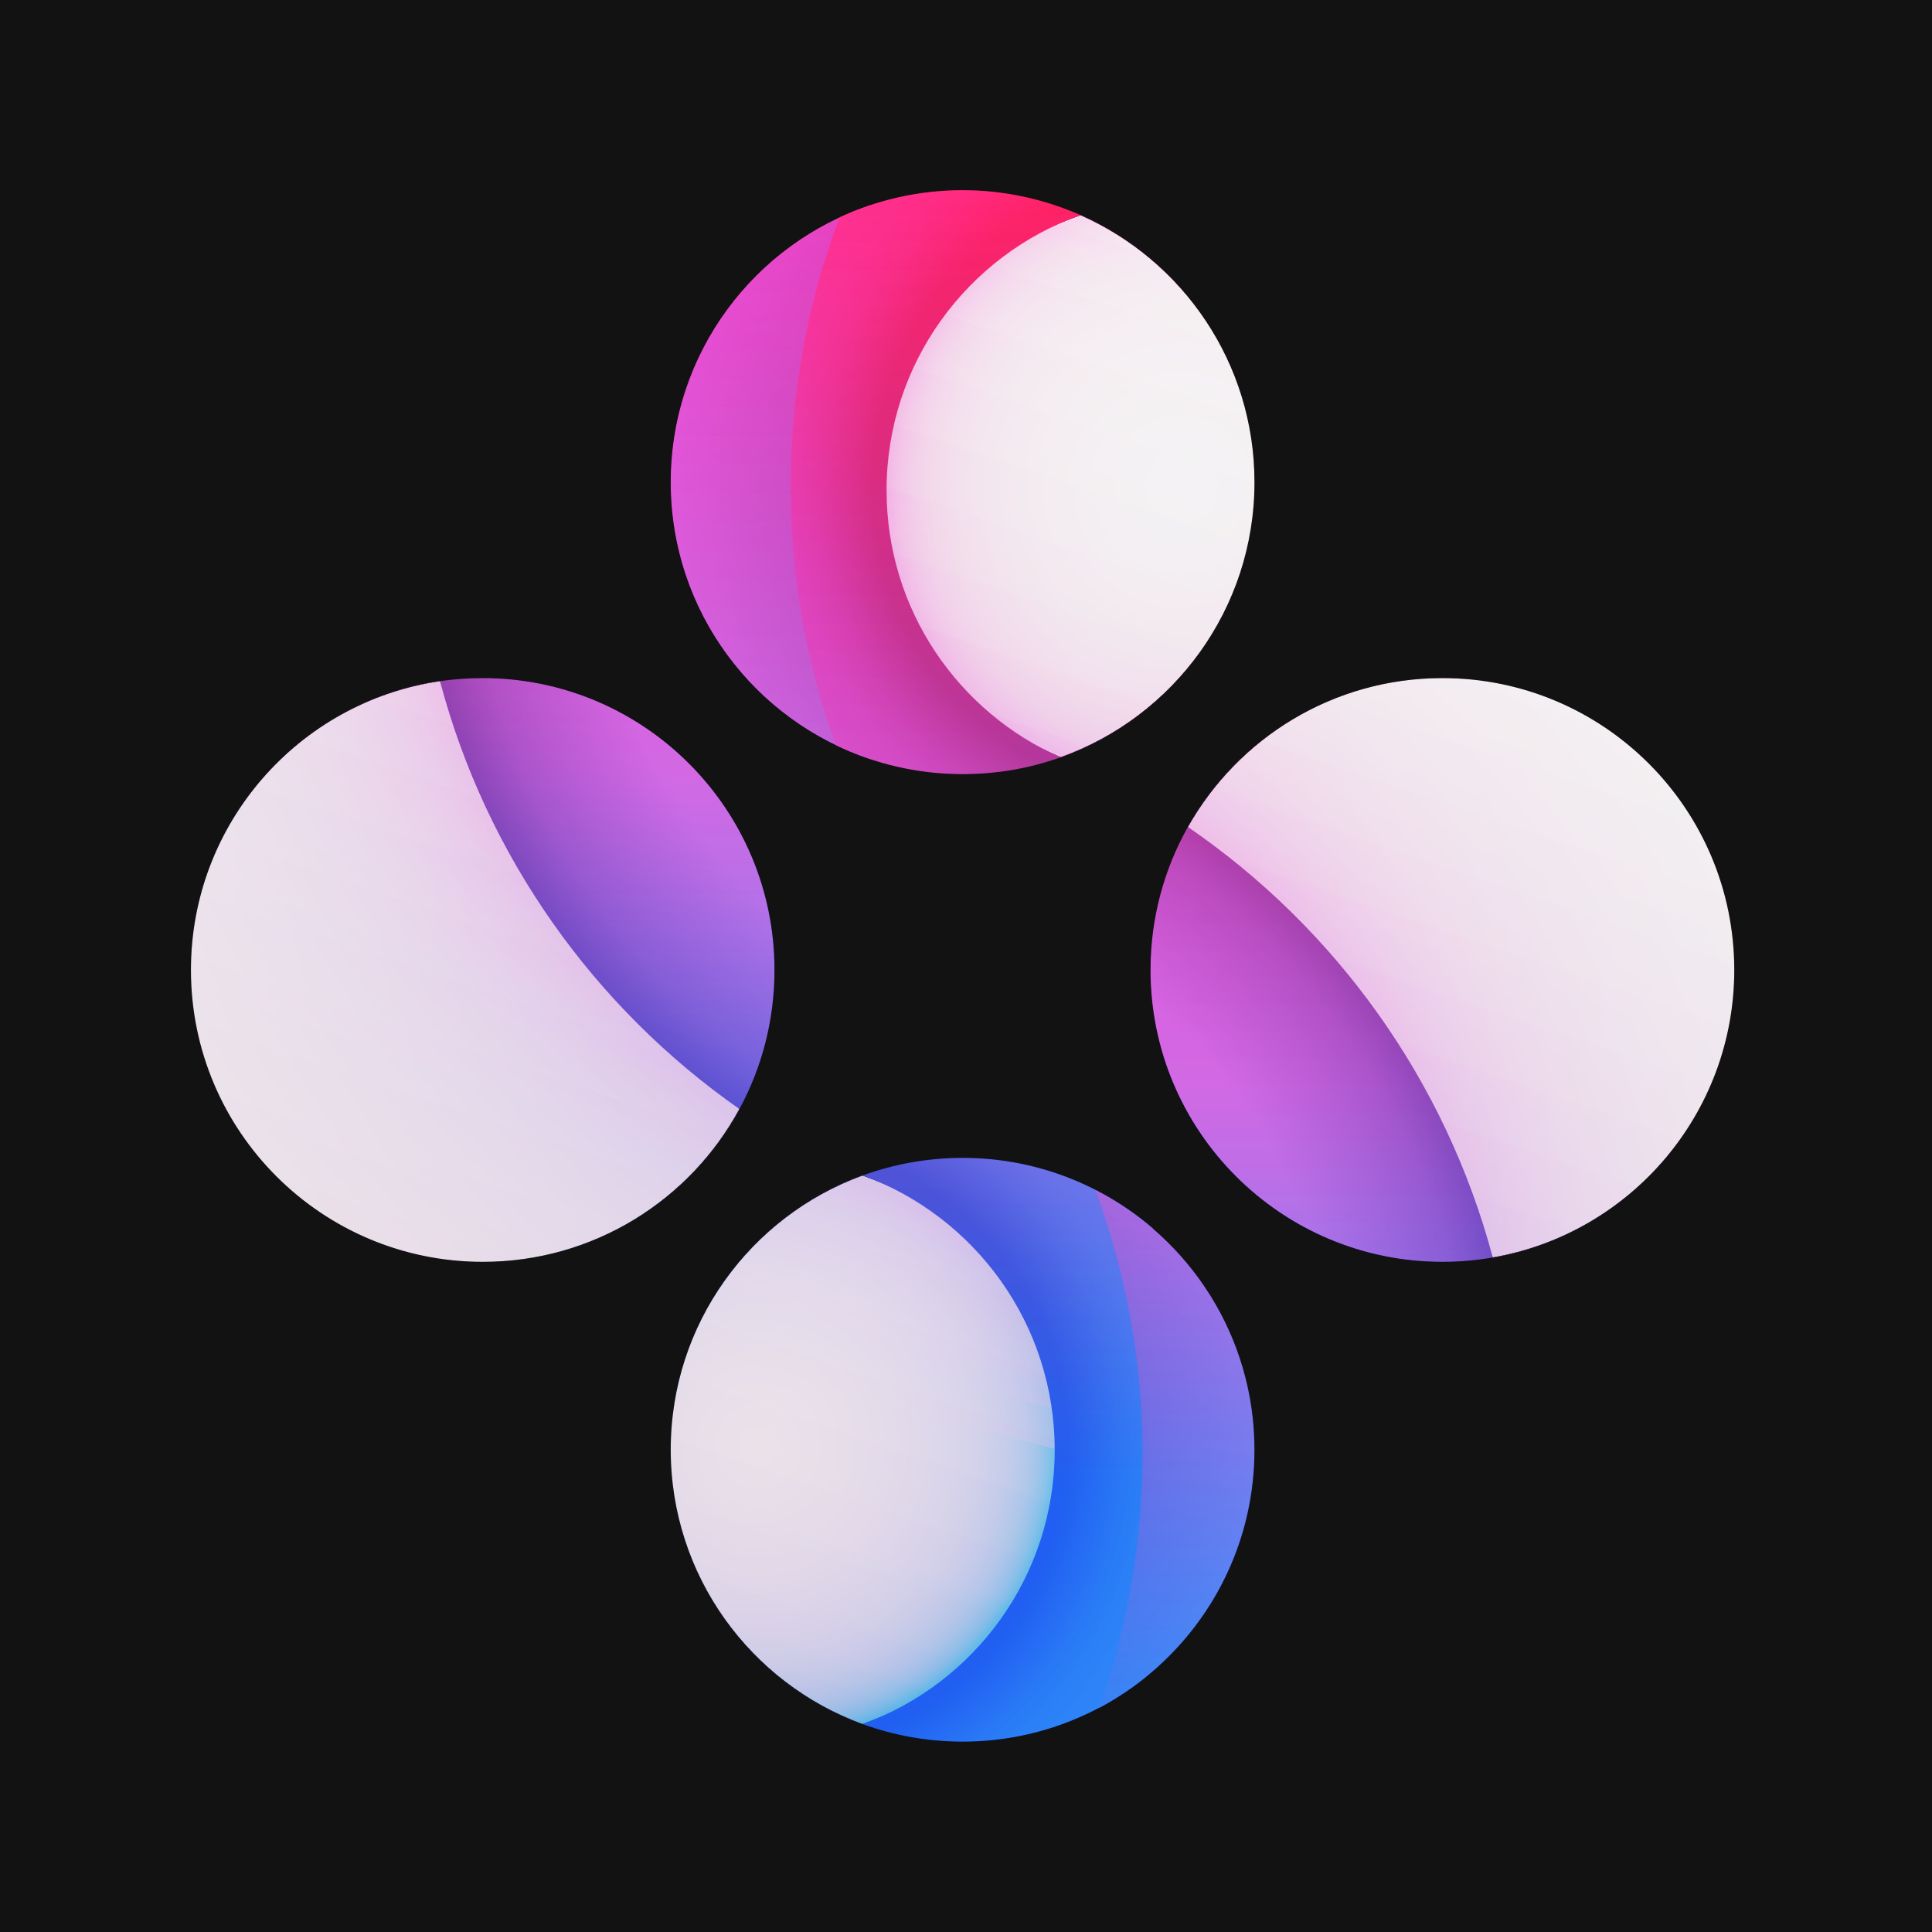
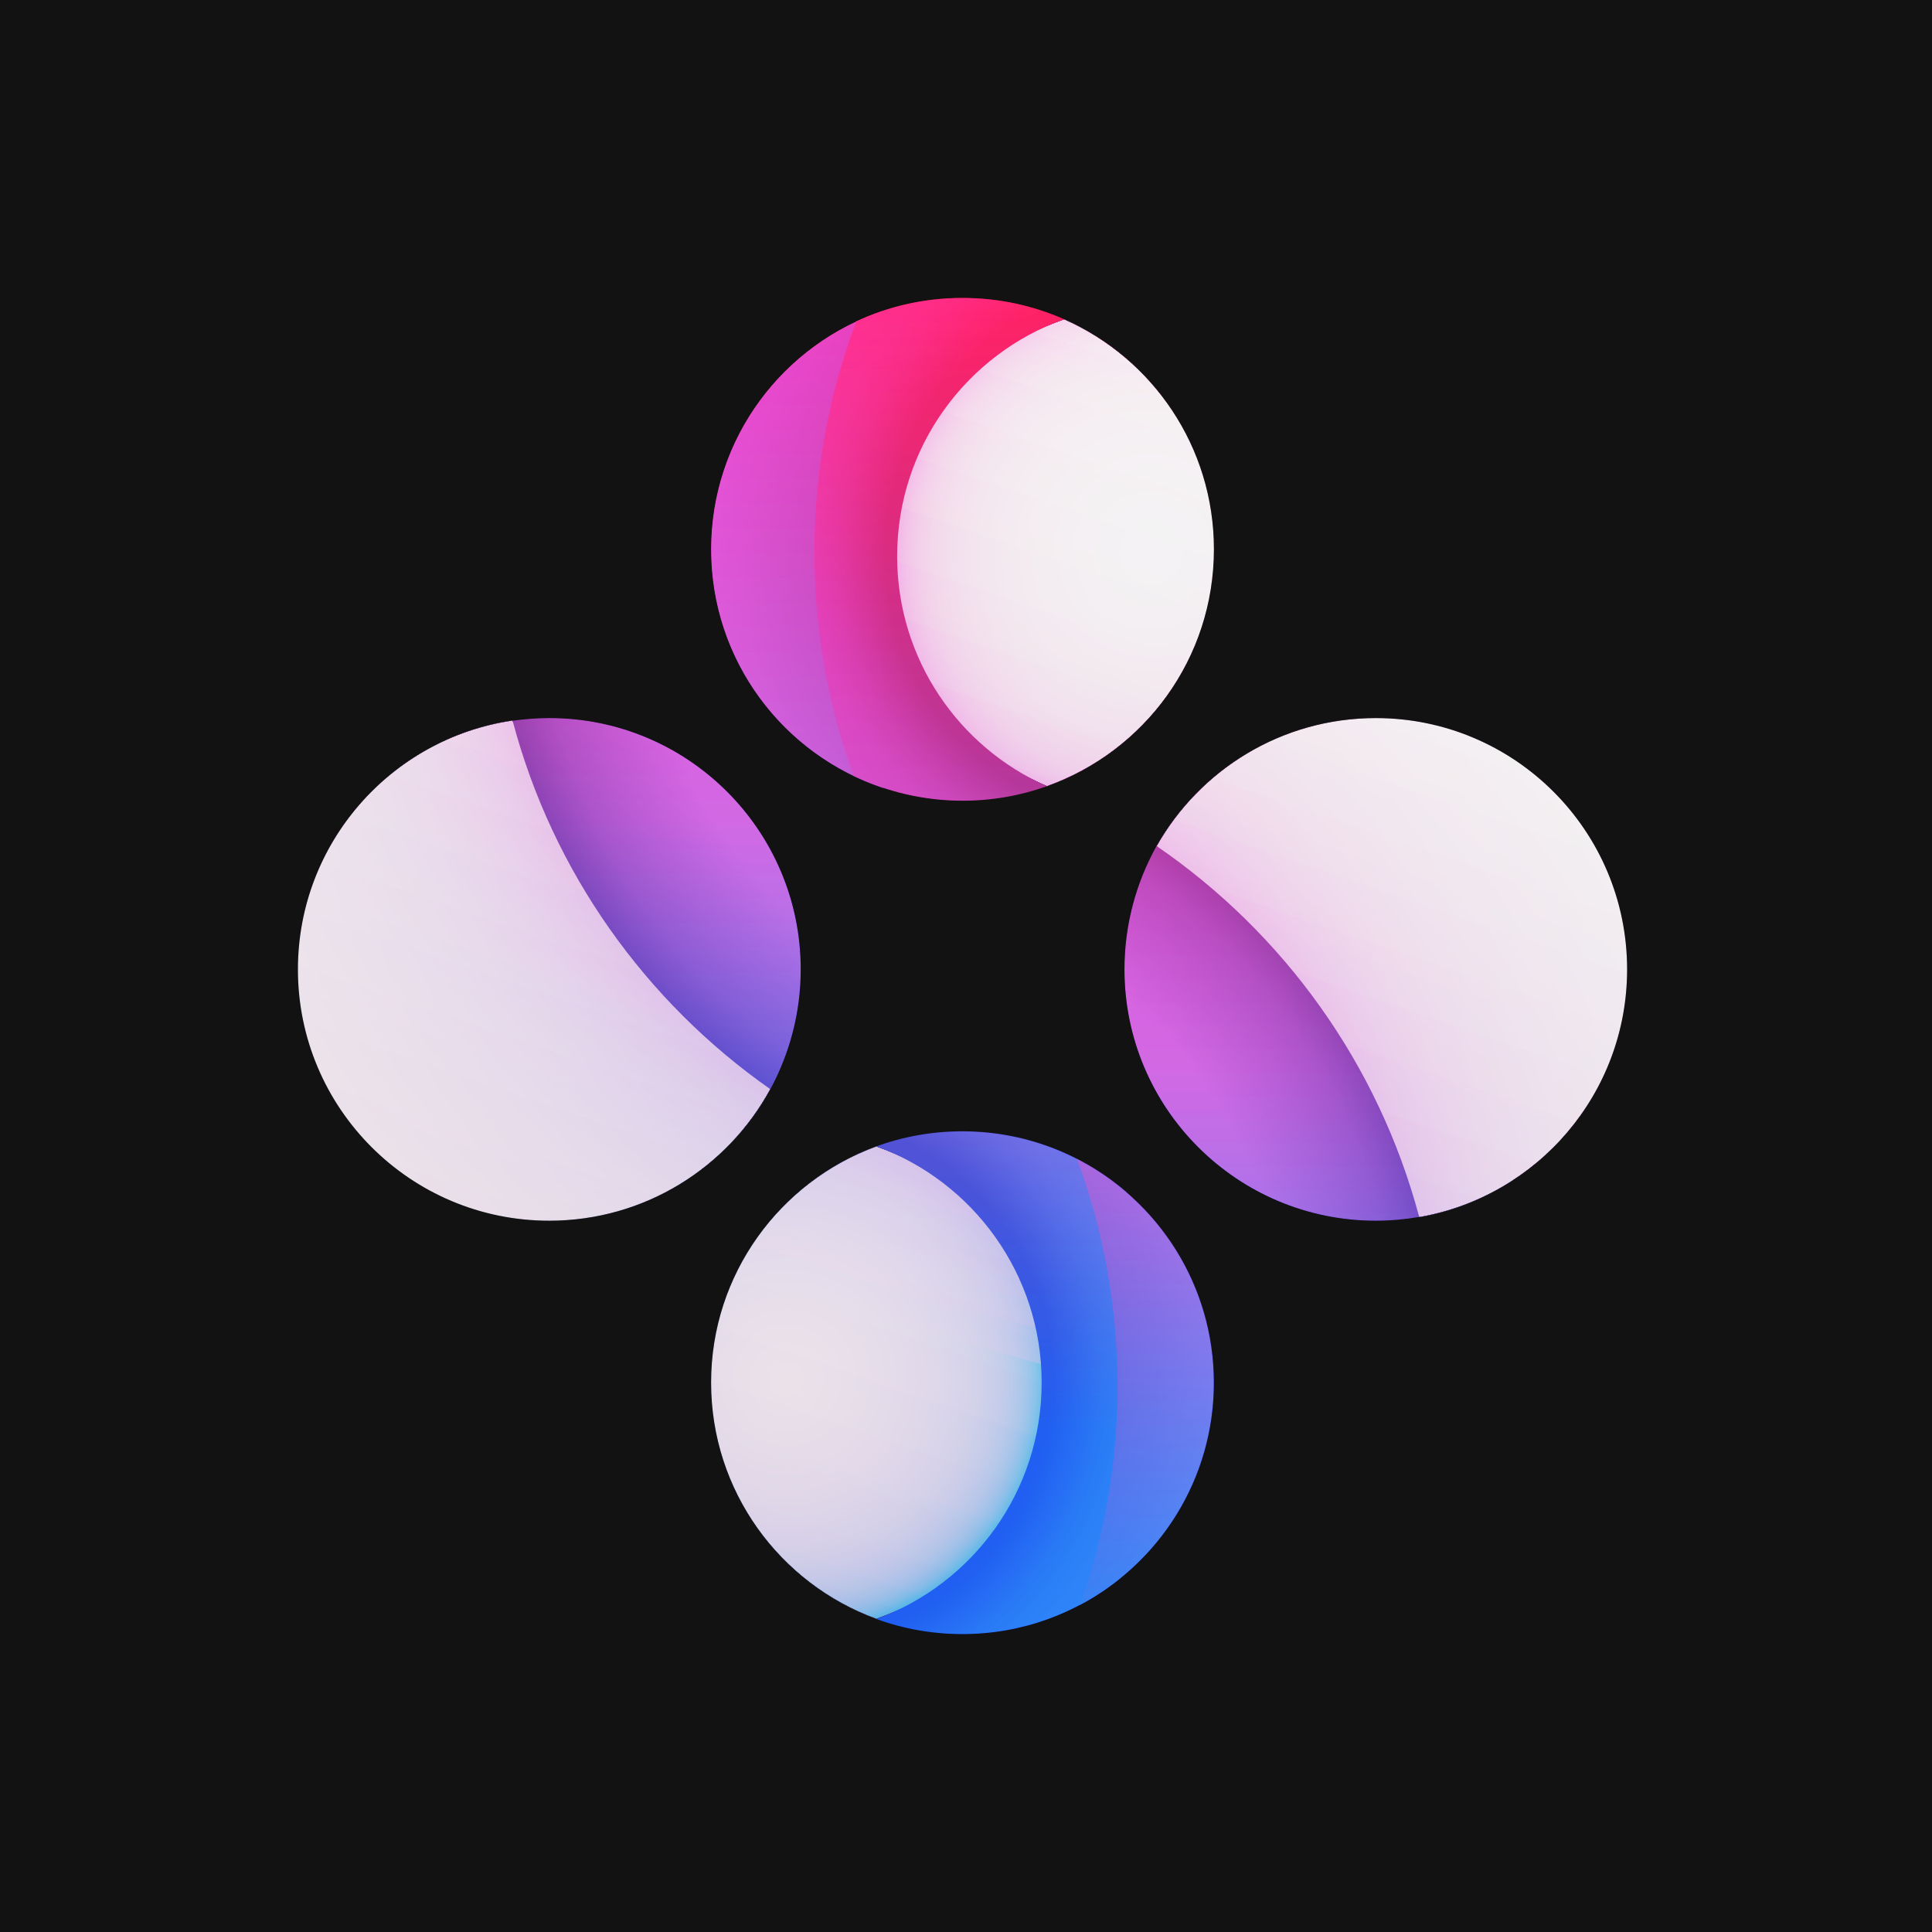
- <svg xmlns="http://www.w3.org/2000/svg" version="1.1" id="skyline_x25_20logo_x25_20standalone.fw-Page_x25_201" x="0px" y="0px" viewBox="0 0 1024 1024" enable-background="new 0 0 1024 1024" xml:space="preserve">
-   <rect fill="#121212" width="1024" height="1024" />
-   <linearGradient id="SVGID_1_" gradientUnits="userSpaceOnUse" x1="999.323" y1="-488.326" x2="999.522" y2="-488.887" gradientTransform="matrix(1378.571 0 0 1347.857 -1377264.125 659083.5)">
-     <stop offset="0" style="stop-color:#E8DDE7" />
-     <stop offset="1" style="stop-color:#F6F6F6" />
-   </linearGradient>
-   <path fill="url(#SVGID_1_)" d="M355.5,768.4c0,66.8,42.4,123.8,101.7,145.4c59.3-21.6,144.1-78.6,144.1-145.4S516.6,644.7,457.2,623  C397.8,644.7,355.5,701.6,355.5,768.4z M562.1,401.4C622,380,664.9,322.8,664.9,255.6c0-63.2-37.9-117.5-92.2-141.6  c-59.9,21.4-145.2,78.5-145.2,145.8C427.5,323,507.8,377.3,562.1,401.4z M101.2,514.1c0,85.5,69.3,154.7,154.7,154.7  c58.8,0,109.9-32.8,136-81c-68.2-74.8-103.2-126.7-158.7-226.8C158.5,372,101.2,436.4,101.2,514.1z M791.2,666.5  c72.7-12.6,128-76.1,128-152.4c0-85.5-69.3-154.7-154.7-154.7c-57.9,0-108.3,31.8-134.9,78.9C692.4,508.8,745.4,572.4,791.2,666.5z" />
-   <g opacity="0.6" style="mix-blend-mode: color-burn">
-     <g>
-       <radialGradient id="SVGID_2_" cx="401.92" cy="-721.435" r="596.952" gradientTransform="matrix(1 0 0 1 0 1488)" gradientUnits="userSpaceOnUse">
-         <stop offset="0" style="stop-color:#1757FF" />
-         <stop offset="0.667" style="stop-color:#1757FF" />
-         <stop offset="1" style="stop-color:#E8DDE7" />
+ <svg xmlns="http://www.w3.org/2000/svg" version="1.1" x="0px" y="0px" viewBox="0 0 1024 1024" style="enable-background:new 0 0 1024 1024;" xml:space="preserve">
+   <style type="text/css">
+ 	.st0{fill:#121212;}
+ 	.st1{fill:url(#SVGID_1_);}
+ 	.st2{opacity:0.6;mix-blend-mode:color-burn;}
+ 	.st3{fill:url(#SVGID_2_);}
+ 	.st4{fill:url(#SVGID_3_);}
+ 	.st5{fill:url(#SVGID_4_);}
+ 	.st6{fill:url(#SVGID_5_);}
+ 	.st7{fill:url(#SVGID_6_);filter:url(#Adobe_OpacityMaskFilter);}
+ 	.st8{mask:url(#mask1_1_);}
+ 	.st9{fill:url(#SVGID_7_);}
+ 	.st10{fill:url(#SVGID_8_);}
+ 	.st11{fill:url(#SVGID_9_);}
+ 	.st12{fill:url(#SVGID_10_);}
+ 	.st13{fill:url(#SVGID_11_);}
+ 	.st14{fill:url(#SVGID_12_);}
+ 	.st15{opacity:0.65;mix-blend-mode:overlay;}
+ 	.st16{fill:url(#SVGID_13_);}
+ 	.st17{fill:url(#SVGID_14_);}
+ 	.st18{fill:url(#SVGID_15_);}
+ 	.st19{fill:url(#SVGID_16_);}
+ </style>
+   <g id="Background">
+     <rect class="st0" width="1024" height="1024" />
+   </g>
+   <g id="Logo">
+     <linearGradient id="SVGID_1_" gradientUnits="userSpaceOnUse" x1="255.876" y1="767.813" x2="256.048" y2="768.296" gradientTransform="matrix(1378.571 0 0 -1347.857 -352351.094 1035739.562)">
+       <stop offset="0" style="stop-color:#E8DDE7" />
+       <stop offset="1" style="stop-color:#F6F6F6" />
+     </linearGradient>
+     <path class="st1" d="M376.9,732.8c0,57.6,36.5,106.6,87.6,125.2c51.1-18.6,124.1-67.7,124.1-125.2s-73-106.6-124.1-125.2   C413.4,626.3,376.9,675.3,376.9,732.8z M554.9,416.7c51.6-18.4,88.5-67.6,88.5-125.6c0-54.4-32.6-101.2-79.4-121.9   c-51.6,18.4-125,67.6-125,125.6C439,349.2,508.1,396,554.9,416.7z M157.9,513.8c0,73.6,59.7,133.2,133.2,133.2   c50.6,0,94.6-28.2,117.2-69.8c-58.8-64.4-88.9-109.1-136.7-195.3C207.3,391.4,157.9,446.9,157.9,513.8z M752.2,645.1   c62.6-10.9,110.2-65.5,110.2-131.3c0-73.6-59.7-133.2-133.2-133.2c-49.9,0-93.3,27.4-116.2,67.9C667.1,509.3,712.8,564,752.2,645.1   z" />
+     <g class="st2">
+       <g>
+         <radialGradient id="SVGID_2_" cx="416.94" cy="292.757" r="514.123" gradientTransform="matrix(1 0 0 -1 0 1024)" gradientUnits="userSpaceOnUse">
+           <stop offset="0" style="stop-color:#1757FF" />
+           <stop offset="0.667" style="stop-color:#1757FF" />
+           <stop offset="1" style="stop-color:#E8DDE7" />
+         </radialGradient>
+         <path class="st3" d="M752.2,645.1c62.6-10.9,110.2-65.5,110.2-131.3c0-73.6-59.7-133.2-133.2-133.2c-49.9,0-93.3,27.4-116.2,67.9     C667.1,509.3,712.8,564,752.2,645.1z" />
+         <radialGradient id="SVGID_3_" cx="610.119" cy="730.732" r="514.123" gradientTransform="matrix(1 0 0 -1 0 1024)" gradientUnits="userSpaceOnUse">
+           <stop offset="0" style="stop-color:#1757FF" />
+           <stop offset="0.667" style="stop-color:#1757FF" />
+           <stop offset="1" style="stop-color:#E8DDE7" />
+         </radialGradient>
+         <path class="st4" d="M157.9,513.8c0,73.6,59.7,133.2,133.2,133.2c50.6,0,94.6-28.2,117.2-69.8c-58.8-64.4-88.9-109.1-136.7-195.3     C207.3,391.4,157.9,446.9,157.9,513.8z" />
+         <radialGradient id="SVGID_4_" cx="610.119" cy="730.732" r="134.919" gradientTransform="matrix(1 0 0 -1 0 1024)" gradientUnits="userSpaceOnUse">
+           <stop offset="0" style="stop-color:#FFFFFF" />
+           <stop offset="1" style="stop-color:#1757FF" />
+         </radialGradient>
+         <path class="st5" d="M554.9,416.7c51.6-18.4,88.5-67.6,88.5-125.6c0-54.4-32.6-101.2-79.4-121.9c-51.6,18.4-125,67.6-125,125.6     C439,349.2,508.1,396,554.9,416.7z" />
+         <radialGradient id="SVGID_5_" cx="416.94" cy="292.757" r="134.919" gradientTransform="matrix(1 0 0 -1 0 1024)" gradientUnits="userSpaceOnUse">
+           <stop offset="0" style="stop-color:#FFFFFF" />
+           <stop offset="1" style="stop-color:#1757FF" />
+         </radialGradient>
+         <path class="st6" d="M376.9,732.8c0,57.6,36.5,106.6,87.6,125.2c51.1-18.6,124.1-67.7,124.1-125.2c0-57.6-73-106.6-124.1-125.2     C413.4,626.3,376.9,675.3,376.9,732.8z" />
+       </g>
+       <defs>
+         <filter id="Adobe_OpacityMaskFilter" filterUnits="userSpaceOnUse" x="157.9" y="169.2" width="704.5" height="688.8">
+           <feColorMatrix type="matrix" values="1 0 0 0 0  0 1 0 0 0  0 0 1 0 0  0 0 0 1 0" />
+         </filter>
+       </defs>
+       <mask maskUnits="userSpaceOnUse" x="157.9" y="169.2" width="704.5" height="688.8" id="mask1_1_">
+         <linearGradient id="SVGID_6_" gradientUnits="userSpaceOnUse" x1="256.057" y1="768.152" x2="255.983" y2="767.888" gradientTransform="matrix(1496 0 0 -1462 -382516 1123356)">
+           <stop offset="0" style="stop-color:#FFFFFF" />
+           <stop offset="1" style="stop-color:#000000" />
+         </linearGradient>
+         <rect x="105.2" y="146.1" class="st7" width="764.5" height="747.2" />
+       </mask>
+       <g class="st8">
+         <radialGradient id="SVGID_7_" cx="416.94" cy="292.757" r="514.123" gradientTransform="matrix(1 0 0 -1 0 1024)" gradientUnits="userSpaceOnUse">
+           <stop offset="0" style="stop-color:#FF1F5E" />
+           <stop offset="0.667" style="stop-color:#FF1F5E" />
+           <stop offset="1" style="stop-color:#E8DDE7" />
+         </radialGradient>
+         <path class="st9" d="M752.2,645.1c62.6-10.9,110.2-65.5,110.2-131.3c0-73.6-59.7-133.2-133.2-133.2c-49.9,0-93.3,27.4-116.2,67.9     C667.1,509.3,712.8,564,752.2,645.1z" />
+         <radialGradient id="SVGID_8_" cx="610.119" cy="730.732" r="514.123" gradientTransform="matrix(1 0 0 -1 0 1024)" gradientUnits="userSpaceOnUse">
+           <stop offset="0" style="stop-color:#FF1F5E" />
+           <stop offset="0.667" style="stop-color:#FF1F5E" />
+           <stop offset="1" style="stop-color:#E8DDE7" />
+         </radialGradient>
+         <path class="st10" d="M157.9,513.8c0,73.6,59.7,133.2,133.2,133.2c50.6,0,94.6-28.2,117.2-69.8     c-58.8-64.4-88.9-109.1-136.7-195.3C207.3,391.4,157.9,446.9,157.9,513.8z" />
+         <radialGradient id="SVGID_9_" cx="610.119" cy="730.732" r="134.919" gradientTransform="matrix(1 0 0 -1 0 1024)" gradientUnits="userSpaceOnUse">
+           <stop offset="0" style="stop-color:#FFFFFF" />
+           <stop offset="1" style="stop-color:#FF1F5E" />
+         </radialGradient>
+         <path class="st11" d="M554.9,416.7c51.6-18.4,88.5-67.6,88.5-125.6c0-54.4-32.6-101.2-79.4-121.9c-51.6,18.4-125,67.6-125,125.6     C439,349.2,508.1,396,554.9,416.7z" />
+         <radialGradient id="SVGID_10_" cx="416.94" cy="292.757" r="134.919" gradientTransform="matrix(1 0 0 -1 0 1024)" gradientUnits="userSpaceOnUse">
+           <stop offset="0" style="stop-color:#FFFFFF" />
+           <stop offset="1" style="stop-color:#FF1F5E" />
+         </radialGradient>
+         <path class="st12" d="M376.9,732.8c0,57.6,36.5,106.6,87.6,125.2c51.1-18.6,124.1-67.7,124.1-125.2c0-57.6-73-106.6-124.1-125.2     C413.4,626.3,376.9,675.3,376.9,732.8z" />
+       </g>
+     </g>
+     <linearGradient id="SVGID_11_" gradientUnits="userSpaceOnUse" x1="255.448" y1="768.425" x2="255.448" y2="767.869" gradientTransform="matrix(636.4644 0 0 -1372.5 -162149.172 1054656.5)">
+       <stop offset="0" style="stop-color:#FF1F5E" />
+       <stop offset="1" style="stop-color:#1E58F0" />
+     </linearGradient>
+     <path class="st13" d="M464.5,858.1c14.2,5.2,29.6,8,45.6,8c31.7,0,60.8-11.1,83.7-29.6l3.1-204.8c-23.3-20-53.6-32.1-86.8-32.1   c-16,0-31.4,2.8-45.6,8c51.1,18.6,87.6,67.7,87.6,125.2S515.7,839.4,464.5,858.1z M408.3,577.3c10.2-18.9,16.1-40.5,16.1-63.5   c0-73.6-59.7-133.2-133.2-133.2c-6.6,0-13.1,0.5-19.5,1.4C292.9,462.2,342.2,531,408.3,577.3z M376.9,291.2   c0,58.9,38.2,108.9,91.3,126.5v-253C415.2,182.2,376.9,232.2,376.9,291.2z" />
+     <linearGradient id="SVGID_12_" gradientUnits="userSpaceOnUse" x1="255.192" y1="768.299" x2="255.192" y2="767.771" gradientTransform="matrix(627.1428 0 0 -1355.571 -159449.688 1041641.875)">
+       <stop offset="0" style="stop-color:#FF1F5E" />
+       <stop offset="1" style="stop-color:#1E58F0" />
+     </linearGradient>
+     <path class="st14" d="M572.4,850.7c42.2-22.4,71-66.7,71-117.8c0-51.8-29.5-96.6-72.6-118.7c13.9,37.5,21.5,78.1,21.5,120.5   C592.3,775.4,585.3,814.4,572.4,850.7z M596,513.8c0,73.6,59.7,133.2,133.2,133.2c7.8,0,15.5-0.7,23-2   c-21.6-81-71.8-150.4-139.2-196.6C602.2,467.8,596,490.1,596,513.8z M452.4,411.2c17.5,8.4,37.1,13.2,57.8,13.2   c15.7,0,30.7-2.7,44.7-7.7c-46.8-20.7-79.4-67.5-79.4-121.9c0-57.9,36.9-107.2,88.5-125.6c-16.5-7.3-34.7-11.3-53.9-11.3   c-20.1,0-39.1,4.4-56.2,12.4c-14.4,38.1-22.3,79.5-22.3,122.7C431.7,334.5,439,374.3,452.4,411.2z" />
+     <g class="st15">
+       <radialGradient id="SVGID_13_" cx="610.119" cy="730.732" r="237.13" gradientTransform="matrix(1 0 0 -1 0 1024)" gradientUnits="userSpaceOnUse">
+         <stop offset="0" style="stop-color:#8F8F8F" />
+         <stop offset="0.594" style="stop-color:#8F8F8F" />
+         <stop offset="0.7" style="stop-color:#C5C5C5" />
+         <stop offset="0.756" style="stop-color:#D9D9D9" />
+         <stop offset="1" style="stop-color:#FFFFFF" />
      </radialGradient>
-       <path fill="url(#SVGID_2_)" d="M791.2,666.5c72.7-12.6,128-76.1,128-152.4c0-85.5-69.3-154.7-154.7-154.7    c-57.9,0-108.3,31.8-134.9,78.9C692.4,508.8,745.4,572.4,791.2,666.5z" />
-       <radialGradient id="SVGID_3_" cx="626.222" cy="-1229.972" r="596.952" gradientTransform="matrix(1 0 0 1 0 1488)" gradientUnits="userSpaceOnUse">
-         <stop offset="0" style="stop-color:#1757FF" />
-         <stop offset="0.667" style="stop-color:#1757FF" />
-         <stop offset="1" style="stop-color:#E8DDE7" />
+       <path class="st16" d="M376.9,291.2c0,73.6,59.7,133.2,133.2,133.2c15.7,0,30.7-2.7,44.7-7.7c-46.8-20.7-79.4-67.5-79.4-121.9    c0-57.9,36.9-107.2,88.5-125.6c-16.5-7.3-34.7-11.3-53.9-11.3C436.6,157.9,376.9,217.6,376.9,291.2z" />
+       <radialGradient id="SVGID_14_" cx="610.119" cy="730.732" r="350.585" gradientTransform="matrix(1 0 0 -1 0 1024)" gradientUnits="userSpaceOnUse">
+         <stop offset="0" style="stop-color:#FFFFFF" />
+         <stop offset="0.278" style="stop-color:#FFFFFF" />
+         <stop offset="0.772" style="stop-color:#FFFFFF" />
+         <stop offset="0.878" style="stop-color:#D8D8D8" />
+         <stop offset="0.933" style="stop-color:#C1C1C1" />
+         <stop offset="1" style="stop-color:#8F8F8F" />
      </radialGradient>
-       <path fill="url(#SVGID_3_)" d="M101.2,514.1c0,85.5,69.3,154.7,154.7,154.7c58.8,0,109.9-32.8,136-81    c-68.2-74.8-103.2-126.7-158.7-226.8C158.5,372,101.2,436.4,101.2,514.1z" />
-       <radialGradient id="SVGID_4_" cx="626.222" cy="-1229.972" r="156.655" gradientTransform="matrix(1 0 0 1 0 1488)" gradientUnits="userSpaceOnUse">
+       <path class="st17" d="M408.3,577.3c10.2-18.9,16.1-40.5,16.1-63.5c0-73.6-59.7-133.2-133.2-133.2c-6.6,0-13.1,0.5-19.5,1.4    C292.9,462.2,342.2,531,408.3,577.3z" />
+       <radialGradient id="SVGID_15_" cx="416.94" cy="292.757" r="350.585" gradientTransform="matrix(1 0 0 -1 0 1024)" gradientUnits="userSpaceOnUse">
        <stop offset="0" style="stop-color:#FFFFFF" />
-         <stop offset="1" style="stop-color:#1757FF" />
+         <stop offset="0.278" style="stop-color:#FFFFFF" />
+         <stop offset="0.772" style="stop-color:#FFFFFF" />
+         <stop offset="0.878" style="stop-color:#D8D8D8" />
+         <stop offset="0.933" style="stop-color:#C1C1C1" />
+         <stop offset="1" style="stop-color:#8F8F8F" />
      </radialGradient>
-       <path fill="url(#SVGID_4_)" d="M562.1,401.4C622,380,664.9,322.8,664.9,255.6c0-63.2-37.9-117.5-92.2-141.6    c-59.9,21.4-145.2,78.5-145.2,145.8C427.5,323,507.8,377.3,562.1,401.4z" />
-       <radialGradient id="SVGID_5_" cx="401.92" cy="-721.435" r="156.655" gradientTransform="matrix(1 0 0 1 0 1488)" gradientUnits="userSpaceOnUse">
-         <stop offset="0" style="stop-color:#FFFFFF" />
-         <stop offset="1" style="stop-color:#1757FF" />
+       <path class="st18" d="M596,513.8c0,73.6,59.7,133.2,133.2,133.2c7.8,0,15.5-0.7,23-2c-21.6-81-71.8-150.4-139.2-196.6    C602.2,467.8,596,490.1,596,513.8z" />
+       <radialGradient id="SVGID_16_" cx="416.94" cy="292.757" r="237.13" gradientTransform="matrix(1 0 0 -1 0 1024)" gradientUnits="userSpaceOnUse">
+         <stop offset="0" style="stop-color:#8F8F8F" />
+         <stop offset="0.594" style="stop-color:#8F8F8F" />
+         <stop offset="0.7" style="stop-color:#C5C5C5" />
+         <stop offset="0.756" style="stop-color:#D9D9D9" />
+         <stop offset="1" style="stop-color:#FFFFFF" />
      </radialGradient>
-       <path fill="url(#SVGID_5_)" d="M355.5,768.4c0,66.8,42.4,123.8,101.7,145.4c59.3-21.6,144.1-78.6,144.1-145.4    S516.6,644.7,457.2,623C397.8,644.7,355.5,701.6,355.5,768.4z" />
-     </g>
-     <defs>
-       <filter id="Adobe_OpacityMaskFilter" filterUnits="userSpaceOnUse" x="101.2" y="114" width="818" height="799.8">
-         <feColorMatrix type="matrix" values="1 0 0 0 0  0 1 0 0 0  0 0 1 0 0  0 0 0 1 0" />
-       </filter>
-     </defs>
-     <mask maskUnits="userSpaceOnUse" x="101.2" y="114" width="818" height="799.8" id="mask1_2_">
-       <linearGradient id="SVGID_6_" gradientUnits="userSpaceOnUse" x1="999.563" y1="-488.683" x2="999.478" y2="-488.376" gradientTransform="matrix(1496 0 0 1462 -1494796 714740)">
-         <stop offset="0" style="stop-color:#FFFFFF" />
-         <stop offset="1" style="stop-color:#000000" />
-       </linearGradient>
-       <rect x="39.9" y="87.1" fill="url(#SVGID_6_)" filter="url(#Adobe_OpacityMaskFilter)" width="887.7" height="867.5" />
-     </mask>
-     <g mask="url(#mask1_2_)">
-       <radialGradient id="SVGID_7_" cx="401.92" cy="-721.435" r="596.952" gradientTransform="matrix(1 0 0 1 0 1488)" gradientUnits="userSpaceOnUse">
-         <stop offset="0" style="stop-color:#FF1F5E" />
-         <stop offset="0.667" style="stop-color:#FF1F5E" />
-         <stop offset="1" style="stop-color:#E8DDE7" />
-       </radialGradient>
-       <path fill="url(#SVGID_7_)" d="M791.2,666.5c72.7-12.6,128-76.1,128-152.4c0-85.5-69.3-154.7-154.7-154.7    c-57.9,0-108.3,31.8-134.9,78.9C692.4,508.8,745.4,572.4,791.2,666.5z" />
-       <radialGradient id="SVGID_8_" cx="626.222" cy="-1229.972" r="596.952" gradientTransform="matrix(1 0 0 1 0 1488)" gradientUnits="userSpaceOnUse">
-         <stop offset="0" style="stop-color:#FF1F5E" />
-         <stop offset="0.667" style="stop-color:#FF1F5E" />
-         <stop offset="1" style="stop-color:#E8DDE7" />
-       </radialGradient>
-       <path fill="url(#SVGID_8_)" d="M101.2,514.1c0,85.5,69.3,154.7,154.7,154.7c58.8,0,109.9-32.8,136-81    c-68.2-74.8-103.2-126.7-158.7-226.8C158.5,372,101.2,436.4,101.2,514.1z" />
-       <radialGradient id="SVGID_9_" cx="626.222" cy="-1229.972" r="156.655" gradientTransform="matrix(1 0 0 1 0 1488)" gradientUnits="userSpaceOnUse">
-         <stop offset="0" style="stop-color:#FFFFFF" />
-         <stop offset="1" style="stop-color:#FF1F5E" />
-       </radialGradient>
-       <path fill="url(#SVGID_9_)" d="M562.1,401.4C622,380,664.9,322.8,664.9,255.6c0-63.2-37.9-117.5-92.2-141.6    c-59.9,21.4-145.2,78.5-145.2,145.8C427.5,323,507.8,377.3,562.1,401.4z" />
-       <radialGradient id="SVGID_10_" cx="401.92" cy="-721.435" r="156.655" gradientTransform="matrix(1 0 0 1 0 1488)" gradientUnits="userSpaceOnUse">
-         <stop offset="0" style="stop-color:#FFFFFF" />
-         <stop offset="1" style="stop-color:#FF1F5E" />
-       </radialGradient>
-       <path fill="url(#SVGID_10_)" d="M355.5,768.4c0,66.8,42.4,123.8,101.7,145.4c59.3-21.6,144.1-78.6,144.1-145.4    S516.6,644.7,457.2,623C397.8,644.7,355.5,701.6,355.5,768.4z" />
+       <path class="st19" d="M464.5,858.1c14.2,5.2,29.6,8,45.6,8c73.6,0,133.2-59.7,133.2-133.2s-59.7-133.2-133.2-133.2    c-16,0-31.4,2.8-45.6,8c51.1,18.6,87.6,67.7,87.6,125.2C552.2,790.4,515.7,839.4,464.5,858.1z" />
    </g>
  </g>
-   <linearGradient id="SVGID_11_" gradientUnits="userSpaceOnUse" x1="998.26" y1="-489.027" x2="998.26" y2="-488.382" gradientTransform="matrix(636.4644 0 0 1372.5 -634934.688 671100.375)">
-     <stop offset="0" style="stop-color:#FF1F5E" />
-     <stop offset="1" style="stop-color:#1E58F0" />
-   </linearGradient>
-   <path fill="url(#SVGID_11_)" d="M457.2,913.8c16.5,6,34.4,9.3,53,9.3c36.8,0,70.6-12.9,97.2-34.3l3.6-237.8  c-27.1-23.2-62.3-37.3-100.7-37.3c-18.6,0-36.5,3.3-53,9.3C516.6,644.7,559,701.6,559,768.5S516.6,892.2,457.2,913.8z M391.9,587.8  c11.9-21.9,18.6-47,18.6-73.7c0-85.5-69.3-154.7-154.7-154.7c-7.7,0-15.3,0.6-22.6,1.6C257.9,454.2,315.1,534.1,391.9,587.8z   M355.5,255.6c0,68.4,44.4,126.5,106,146.8V108.7C399.9,129.1,355.5,187.1,355.5,255.6z" />
-   <linearGradient id="SVGID_12_" gradientUnits="userSpaceOnUse" x1="998.026" y1="-488.89" x2="998.026" y2="-488.277" gradientTransform="matrix(627.1428 0 0 1355.571 -625299.875 662825.875)">
-     <stop offset="0" style="stop-color:#FF1F5E" />
-     <stop offset="1" style="stop-color:#1E58F0" />
-   </linearGradient>
-   <path fill="url(#SVGID_12_)" d="M582.5,905.3c49-26,82.4-77.5,82.4-136.8c0-60.1-34.3-112.2-84.3-137.8c16.1,43.6,25,90.7,25,139.9  C605.5,817.8,597.4,863.1,582.5,905.3z M609.8,514.1c0,85.5,69.3,154.7,154.7,154.7c9.1,0,18-0.8,26.7-2.3  c-25.1-94.1-83.4-174.6-161.6-228.2C617,460.7,609.8,486.6,609.8,514.1z M443.1,395c20.3,9.8,43.1,15.3,67.1,15.3  c18.2,0,35.7-3.1,51.9-8.9c-54.3-24-92.2-78.3-92.2-141.6c0-67.2,42.9-124.5,102.8-145.8c-19.1-8.4-40.3-13.2-62.5-13.2  c-23.3,0-45.4,5.2-65.2,14.4c-16.7,44.3-25.9,92.3-25.9,142.4C419,305.9,427.5,352.2,443.1,395z" />
-   <g opacity="0.65" style="mix-blend-mode: overlay">
-     <radialGradient id="SVGID_13_" cx="626.222" cy="-1229.972" r="275.334" gradientTransform="matrix(1 0 0 1 0 1488)" gradientUnits="userSpaceOnUse">
-       <stop offset="0" style="stop-color:#8F8F8F" />
-       <stop offset="0.594" style="stop-color:#8F8F8F" />
-       <stop offset="0.7" style="stop-color:#C5C5C5" />
-       <stop offset="0.756" style="stop-color:#D9D9D9" />
-       <stop offset="1" style="stop-color:#FFFFFF" />
-     </radialGradient>
-     <path fill="url(#SVGID_13_)" d="M355.5,255.6c0,85.5,69.3,154.7,154.7,154.7c18.2,0,35.7-3.1,51.9-8.9   c-54.3-24-92.2-78.3-92.2-141.6c0-67.2,42.9-124.5,102.8-145.8c-19.1-8.4-40.3-13.2-62.5-13.2C424.7,100.9,355.5,170.1,355.5,255.6   z" />
-     <radialGradient id="SVGID_14_" cx="626.222" cy="-1229.972" r="407.067" gradientTransform="matrix(1 0 0 1 0 1488)" gradientUnits="userSpaceOnUse">
-       <stop offset="0" style="stop-color:#FFFFFF" />
-       <stop offset="0.278" style="stop-color:#FFFFFF" />
-       <stop offset="0.772" style="stop-color:#FFFFFF" />
-       <stop offset="0.878" style="stop-color:#D8D8D8" />
-       <stop offset="0.933" style="stop-color:#C1C1C1" />
-       <stop offset="1" style="stop-color:#8F8F8F" />
-     </radialGradient>
-     <path fill="url(#SVGID_14_)" d="M391.9,587.8c11.9-21.9,18.6-47,18.6-73.7c0-85.5-69.3-154.7-154.7-154.7c-7.7,0-15.3,0.6-22.6,1.6   C257.9,454.2,315.1,534.1,391.9,587.8z" />
-     <radialGradient id="SVGID_15_" cx="401.92" cy="-721.435" r="407.067" gradientTransform="matrix(1 0 0 1 0 1488)" gradientUnits="userSpaceOnUse">
-       <stop offset="0" style="stop-color:#FFFFFF" />
-       <stop offset="0.278" style="stop-color:#FFFFFF" />
-       <stop offset="0.772" style="stop-color:#FFFFFF" />
-       <stop offset="0.878" style="stop-color:#D8D8D8" />
-       <stop offset="0.933" style="stop-color:#C1C1C1" />
-       <stop offset="1" style="stop-color:#8F8F8F" />
-     </radialGradient>
-     <path fill="url(#SVGID_15_)" d="M609.8,514.1c0,85.5,69.3,154.7,154.7,154.7c9.1,0,18-0.8,26.7-2.3   c-25.1-94.1-83.4-174.6-161.6-228.2C617,460.7,609.8,486.6,609.8,514.1z" />
-     <radialGradient id="SVGID_16_" cx="401.92" cy="-721.435" r="275.334" gradientTransform="matrix(1 0 0 1 0 1488)" gradientUnits="userSpaceOnUse">
-       <stop offset="0" style="stop-color:#8F8F8F" />
-       <stop offset="0.594" style="stop-color:#8F8F8F" />
-       <stop offset="0.7" style="stop-color:#C5C5C5" />
-       <stop offset="0.756" style="stop-color:#D9D9D9" />
-       <stop offset="1" style="stop-color:#FFFFFF" />
-     </radialGradient>
-     <path fill="url(#SVGID_16_)" d="M457.2,913.8c16.5,6,34.4,9.3,53,9.3c85.5,0,154.7-69.3,154.7-154.7s-69.3-154.7-154.7-154.7   c-18.6,0-36.5,3.3-53,9.3c59.3,21.6,101.7,78.6,101.7,145.4C558.9,835.3,516.6,892.2,457.2,913.8z" />
-   </g>
</svg>
